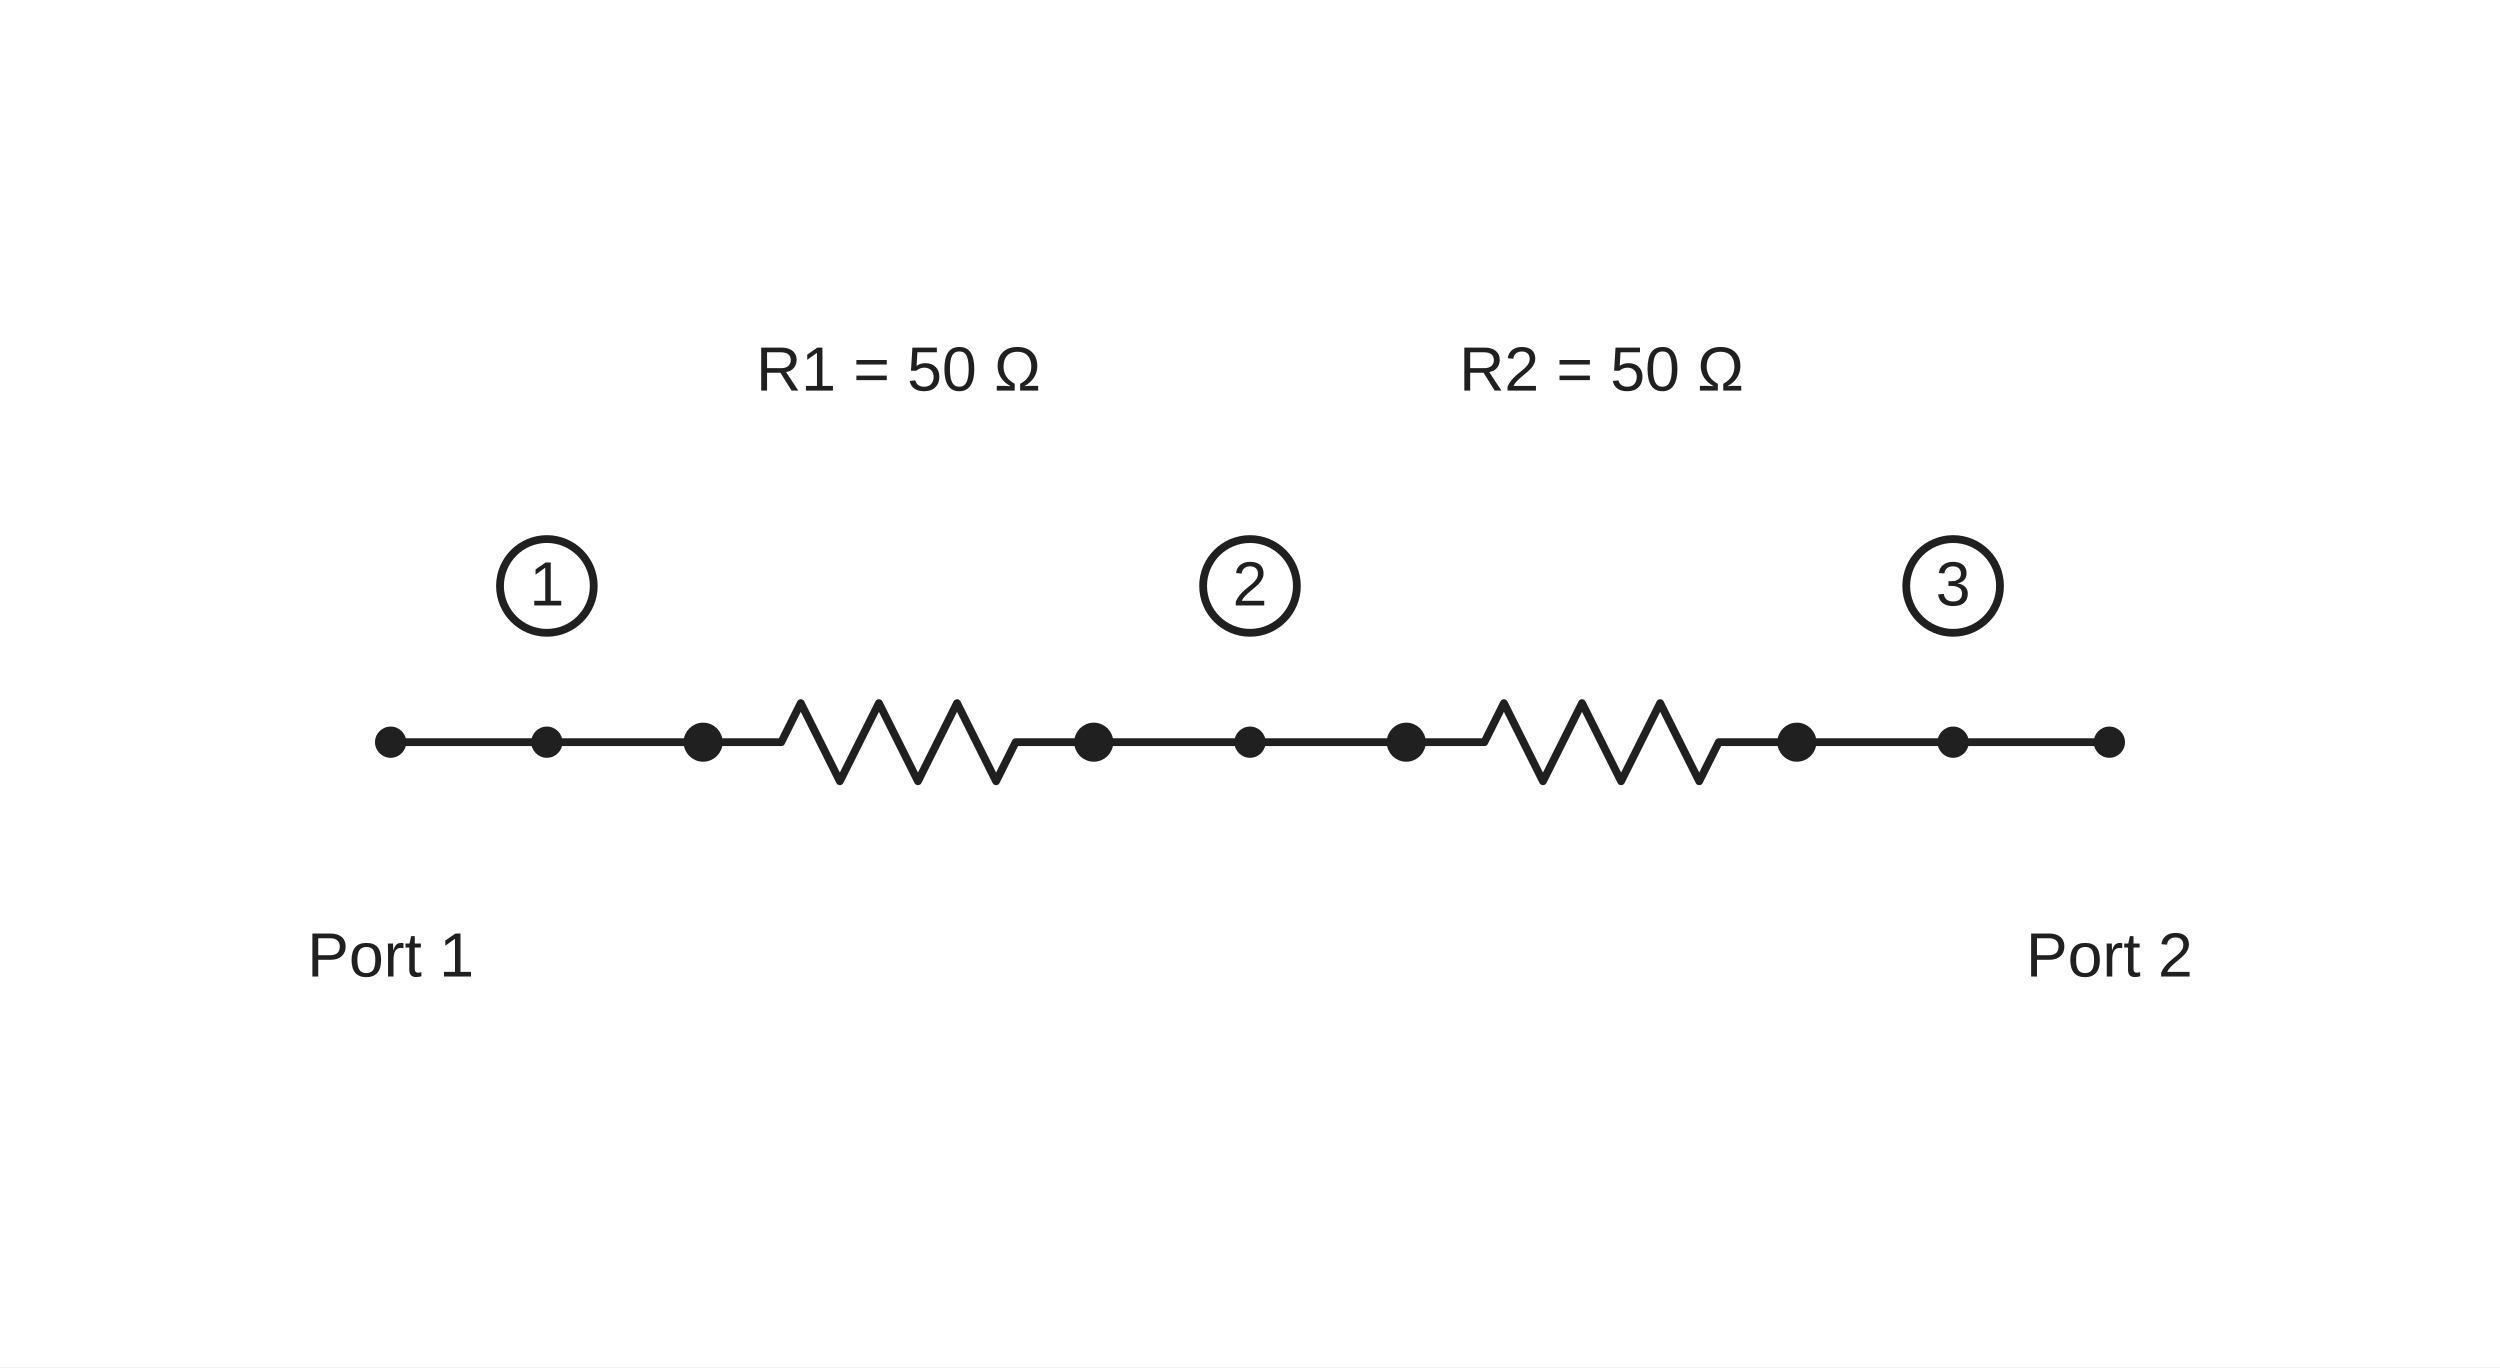
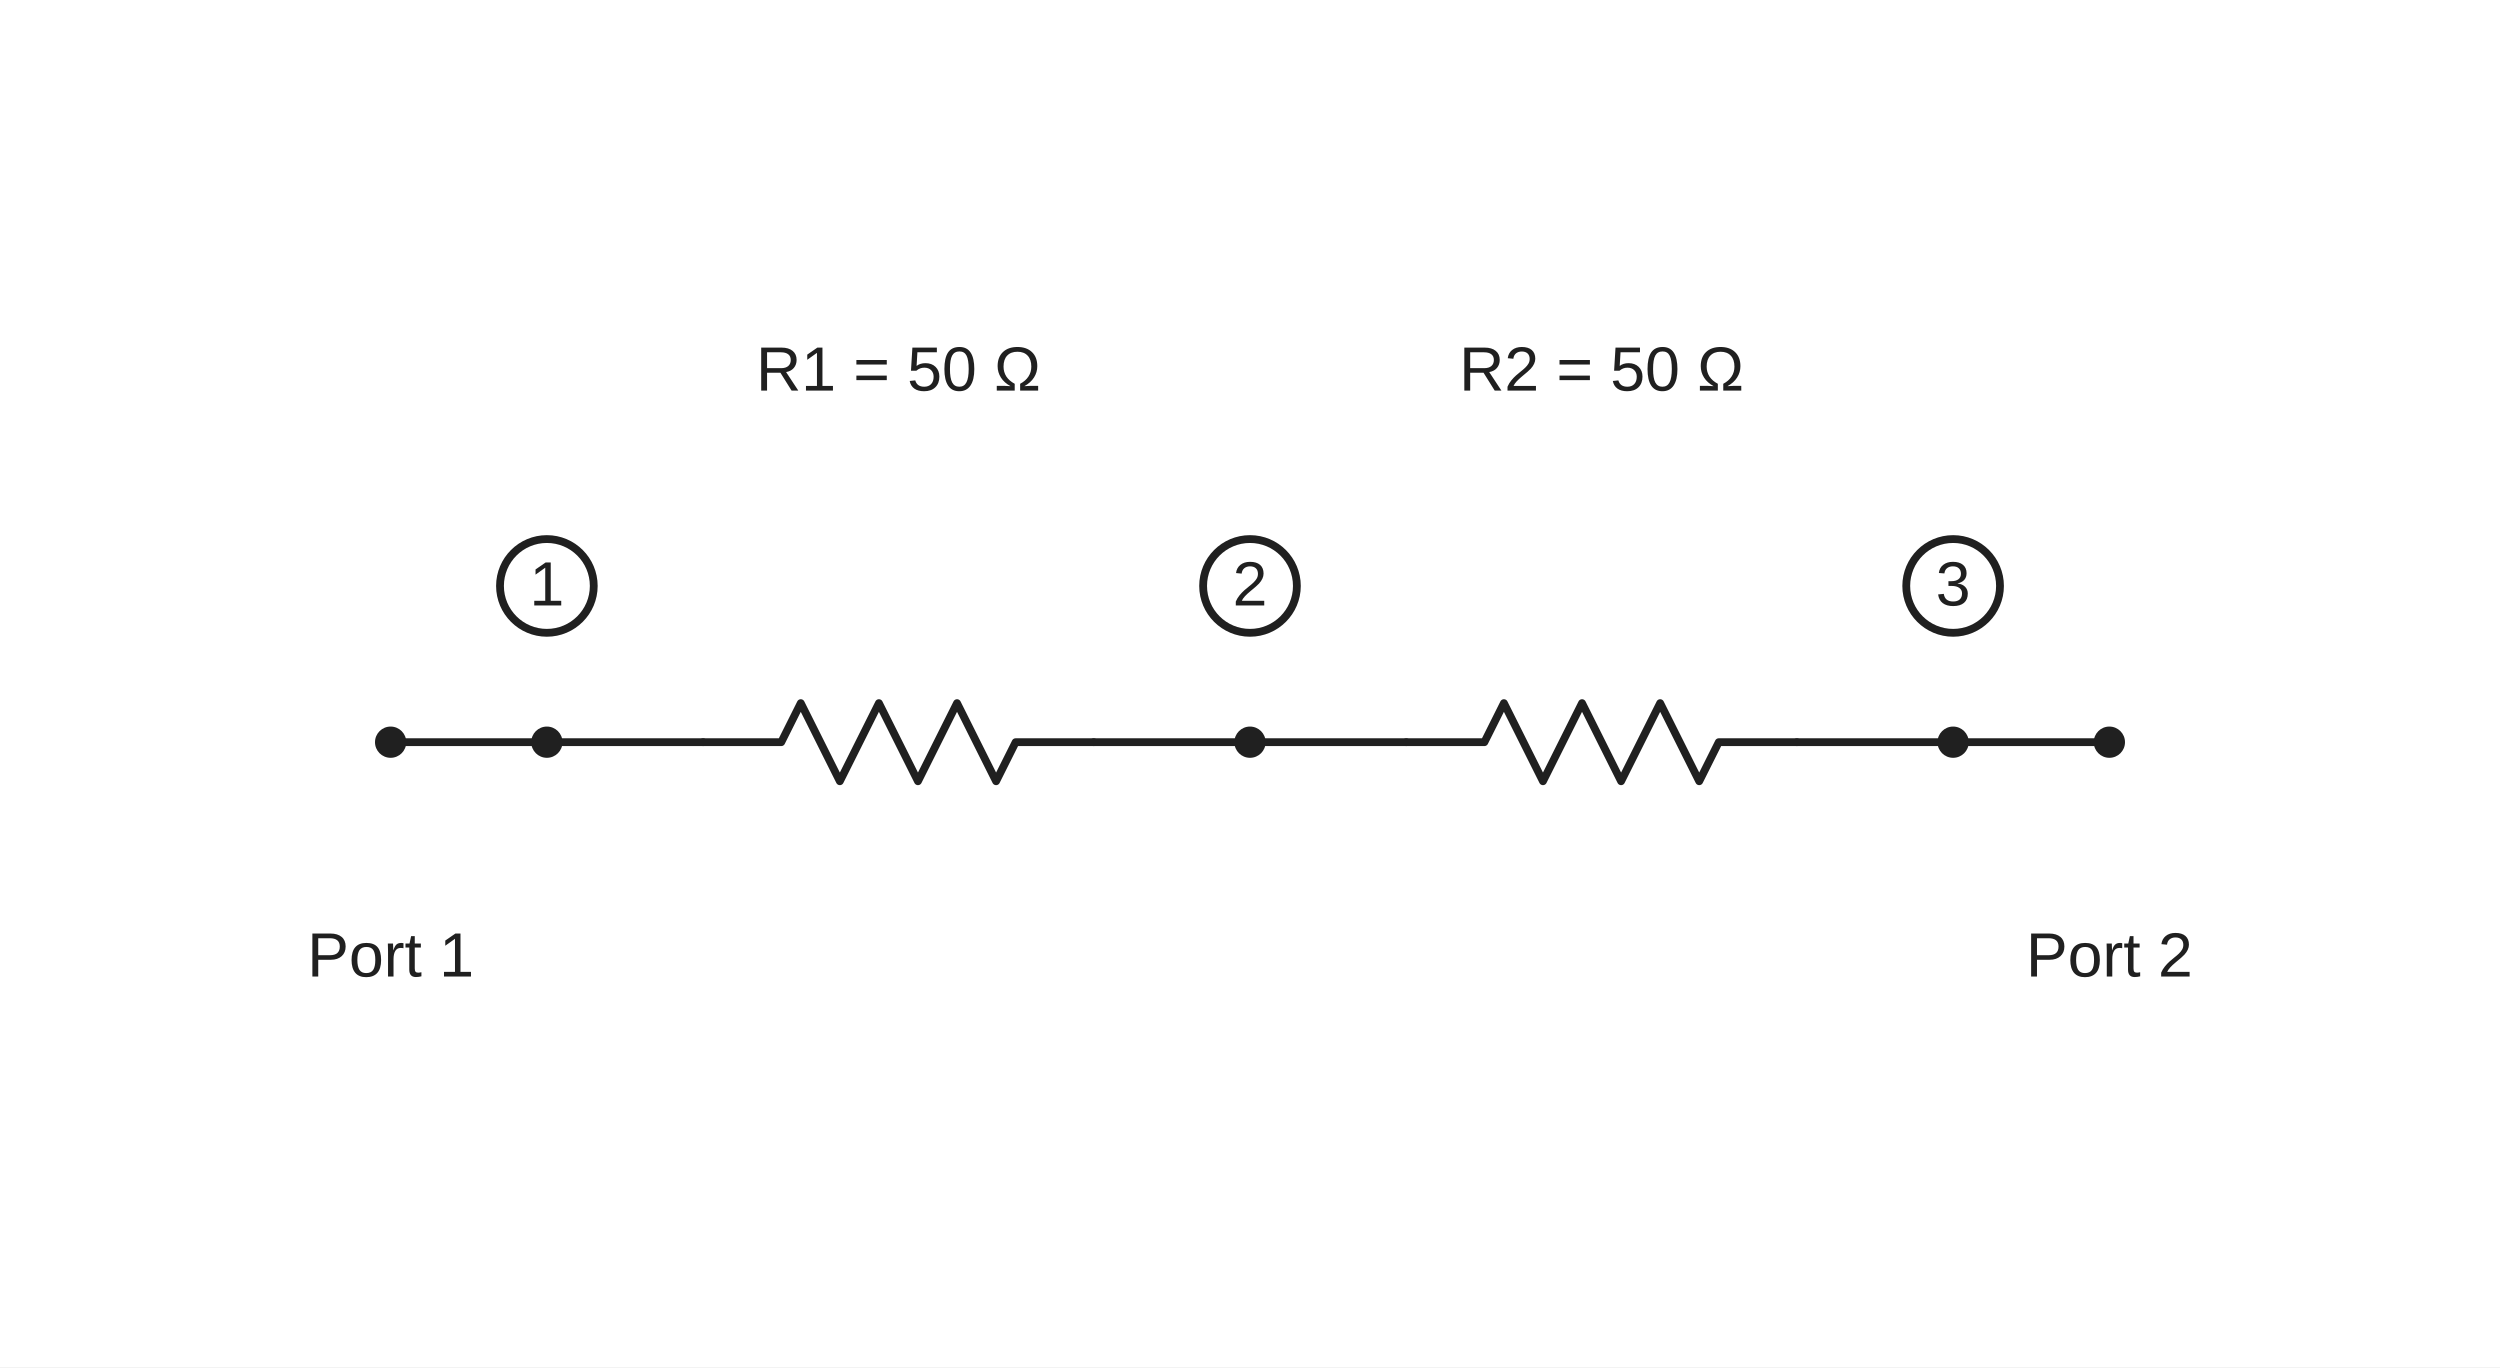
<svg xmlns="http://www.w3.org/2000/svg" viewBox="-60 -90 640 350" role="img" aria-label="Nodal nPort schematic">
  <rect x="-60" y="-90" width="640" height="350" fill="#ffffff" />
  <g fill="none" stroke="#202020" stroke-width="2" stroke-linecap="round" stroke-linejoin="round">
    <path d="M40 100 L120 100" />
    <path d="M220 100 L300 100" />
    <path d="M400 100 L480 100" />
  </g>
  <g fill="#202020" font-family="Arial, Helvetica, sans-serif" font-size="16">
    <g transform="translate(120 100) rotate(0) scale(1 1) translate(-60 -80)" fill="none" stroke="#202020" stroke-width="2" stroke-linecap="round" stroke-linejoin="round">
      <g fill="none" stroke="#202020" stroke-width="2" stroke-linecap="round" stroke-linejoin="round">
        <path d="M60 80 H80 L85 70 L95 90 L105 70 L115 90 L125 70 L135 90 L140 80 H160" />
      </g>
-       <circle cx="60" cy="80" r="4" fill="#202020" />
-       <circle cx="160" cy="80" r="4" fill="#202020" />
    </g>
    <g transform="translate(300 100) rotate(0) scale(1 1) translate(-60 -80)" fill="none" stroke="#202020" stroke-width="2" stroke-linecap="round" stroke-linejoin="round">
      <g fill="none" stroke="#202020" stroke-width="2" stroke-linecap="round" stroke-linejoin="round">
        <path d="M60 80 H80 L85 70 L95 90 L105 70 L115 90 L125 70 L135 90 L140 80 H160" />
      </g>
-       <circle cx="60" cy="80" r="4" fill="#202020" />
-       <circle cx="160" cy="80" r="4" fill="#202020" />
    </g>
-     <circle cx="40" cy="100" r="4" fill="#202020" />
-     <circle cx="480" cy="100" r="4" fill="#202020" />
-     <circle cx="80" cy="100" r="4" fill="#202020" />
+     <circle data-schematic-dot="port" cx="40" cy="100" r="4" fill="#202020" />
+     <circle data-schematic-dot="port" cx="480" cy="100" r="4" fill="#202020" />
+     <circle data-schematic-dot="node" cx="80" cy="100" r="4" fill="#202020" />
    <circle cx="80" cy="60" r="12" fill="#ffffff" stroke="#202020" stroke-width="2" />
    <text x="80" y="65" text-anchor="middle">1</text>
-     <circle cx="260" cy="100" r="4" fill="#202020" />
+     <circle data-schematic-dot="node" cx="260" cy="100" r="4" fill="#202020" />
    <circle cx="260" cy="60" r="12" fill="#ffffff" stroke="#202020" stroke-width="2" />
    <text x="260" y="65" text-anchor="middle">2</text>
-     <circle cx="440" cy="100" r="4" fill="#202020" />
+     <circle data-schematic-dot="node" cx="440" cy="100" r="4" fill="#202020" />
    <circle cx="440" cy="60" r="12" fill="#ffffff" stroke="#202020" stroke-width="2" />
    <text x="440" y="65" text-anchor="middle">3</text>
    <text x="170" y="10" text-anchor="middle">R1 = 50 Ω</text>
    <text x="350" y="10" text-anchor="middle">R2 = 50 Ω</text>
    <text x="40" y="160" text-anchor="middle">Port 1</text>
    <text x="480" y="160" text-anchor="middle">Port 2</text>
  </g>
</svg>
